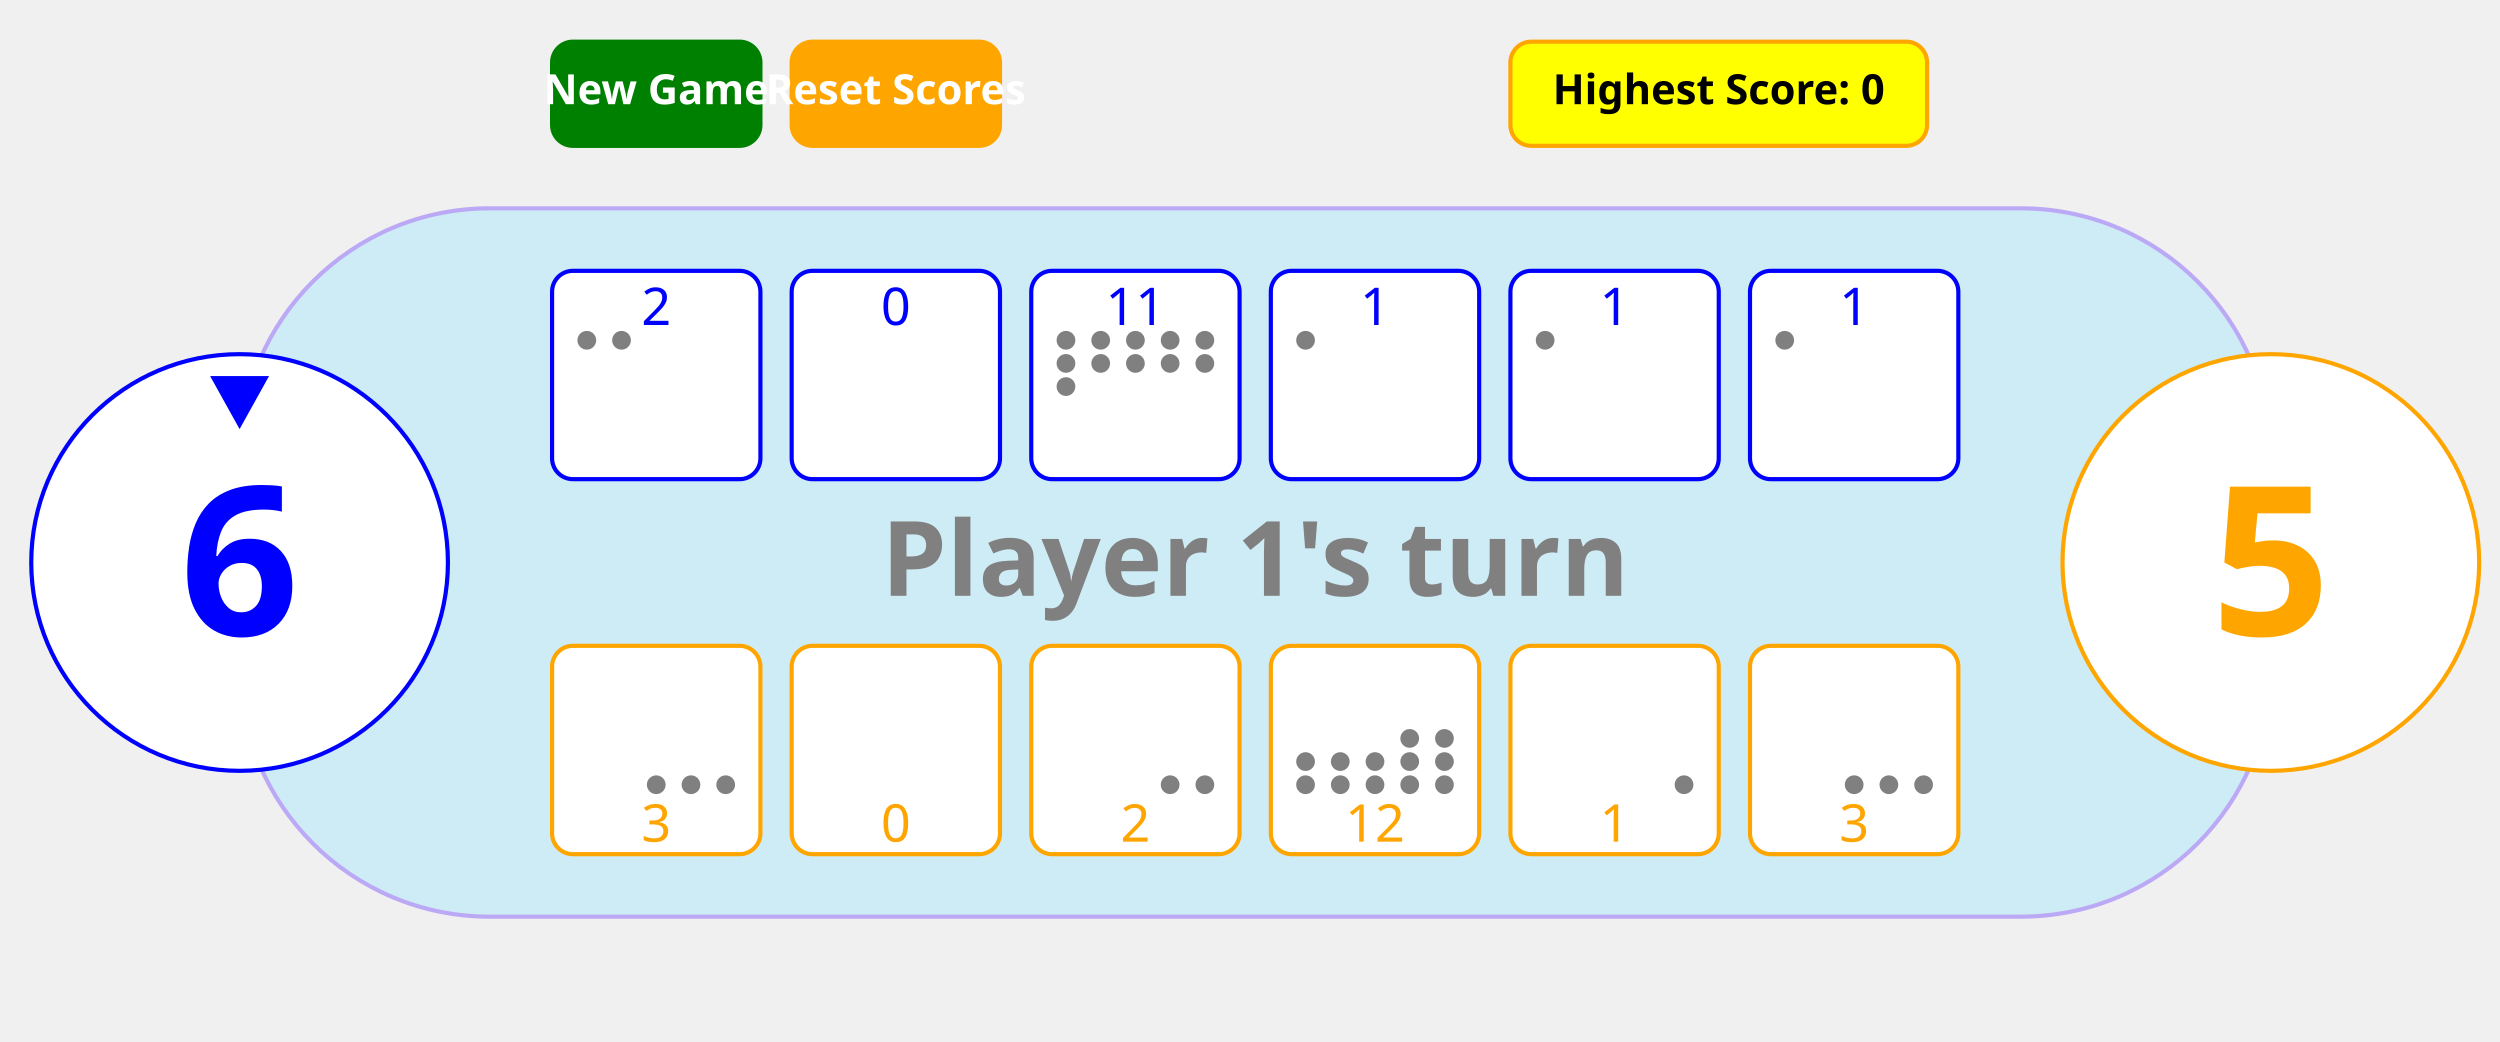
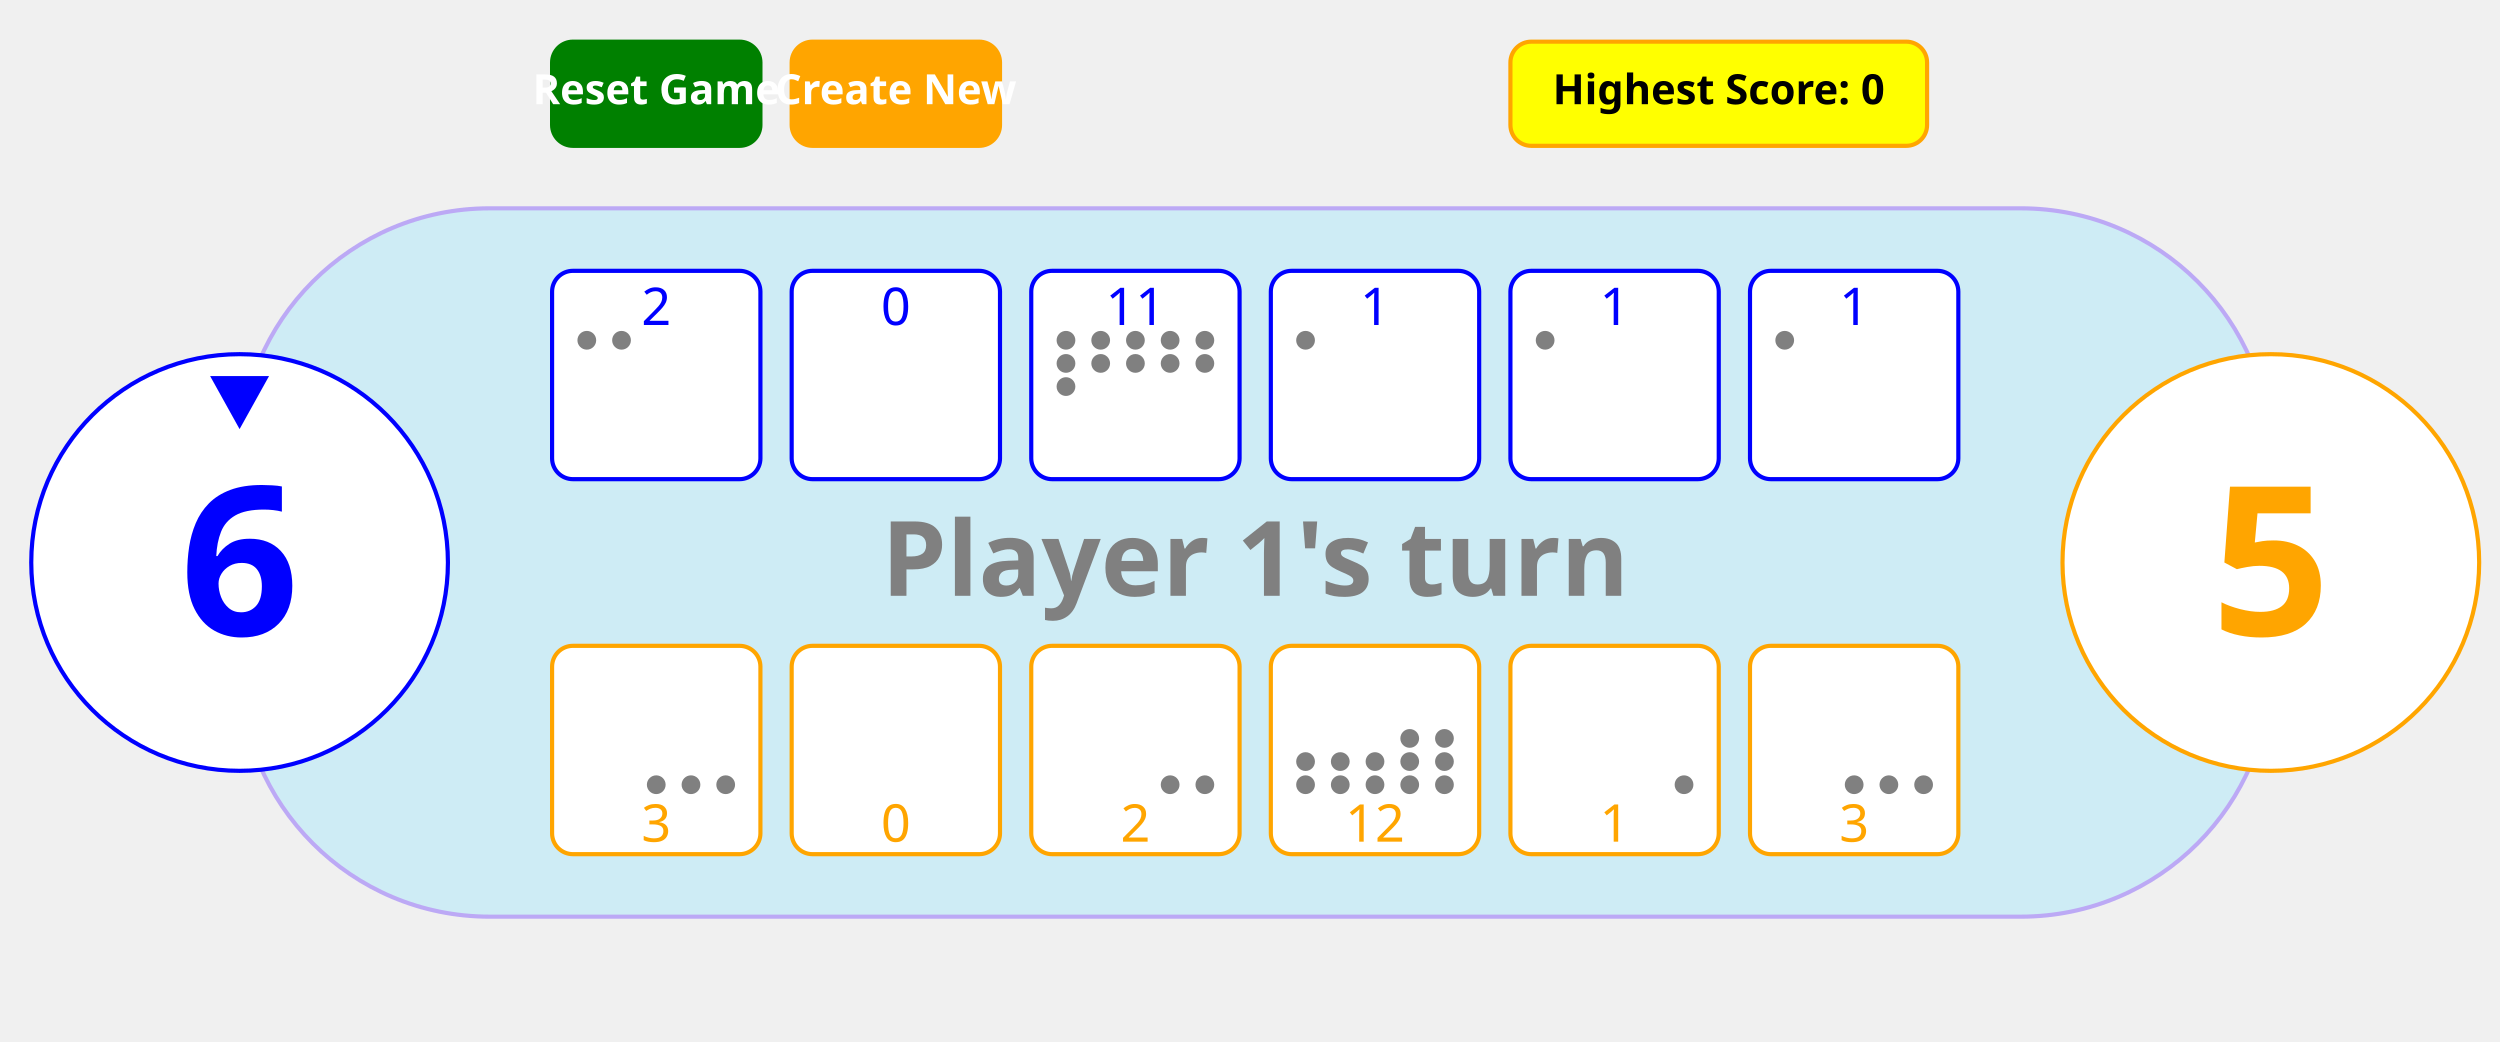
<svg xmlns="http://www.w3.org/2000/svg" xmlns:xlink="http://www.w3.org/1999/xlink" width="1200" height="500">
  <defs>
    <style type="text/css">                    
            @font-face {
            font-family: AgencyFB;
            src: url('agency-fb.ttf');
            }                   
        </style>
    <rect id="houseThisPlayerTemplate" width="100" height="100" rx="10" ry="10" style="fill:white;stroke:blue;stroke-width:2;" />
    <rect id="houseOtherPlayerTemplate" width="100" height="100" rx="10" ry="10" style="fill:white;stroke:orange;stroke-width:2;" />
    <circle id="seedTemplate" r="5" style="fill:grey;stroke:white;" />
    <circle id="storeThisPlayerTemplate" r="100" cx="100" style="fill:white;stroke:blue;stroke-width:2;" />
    <circle id="storeOtherPlayerTemplate" r="100" cx="100" style="fill:white;stroke:orange;stroke-width:2;" />
    <polygon id="triangleTopTemplate" points="0,0 30,0 15,27" style="fill:blue;stroke:white;stroke-width:1">
      <animate attributeType="XML" attributeName="fill" values="blue;white;white;blue" dur="2s" repeatCount="indefinite" />
    </polygon>
    <polygon id="triangleBotTemplate" points="0,27 30,27 15,0" style="fill:blue;stroke:white;stroke-width:1">
      <animate attributeType="XML" attributeName="fill" values="blue;white;white;blue" dur="2s" repeatCount="indefinite" />
    </polygon>
    <polygon id="triangleLeftTemplate" points="0,15 0,-15 -27,0" style="fill:blue;stroke:;stroke-width:1">
      <animate attributeType="XML" attributeName="fill" values="green;#CEECF5;#CEECF5;green" dur="1s" repeatCount="indefinite" />
    </polygon>
    <polygon id="triangleRightTemplate" points="0,15 0,-15 27,0" style="fill:blue;stroke:;stroke-width:1">
      <animate attributeType="XML" attributeName="fill" values="green;#CEECF5;#CEECF5;green" dur="1s" repeatCount="indefinite" />
    </polygon>
  </defs>
  <rect x="115" y="100" id="backgroundFrame" width="975" height="340" rx="120" ry="120" style="fill:#CEECF5;stroke:#BCA9F5;stroke-width:2;" />
  <a href="tryagain">
    <rect x="265" y="20" id="tryAgainButton" width="100" height="50" rx="10" ry="10" style="fill:green;stroke:green;stroke-width:2;" />
-     <text x="315" y="50" text-anchor="middle" font-size="20" style="fill:white;font-weight:bold;font-family:AgencyFB;">New Game</text>
+     <text x="315" y="50" text-anchor="middle" font-size="20" style="fill:white;font-weight:bold;font-family:AgencyFB;">Reset Game</text>
  </a>
  <a href="db/create">
    <rect x="380" y="20" id="startOverButton" width="100" height="50" rx="10" ry="10" style="fill:orange;stroke:orange;stroke-width:2;" />
-     <text x="430" y="50" text-anchor="middle" font-size="20" style="fill:white;font-weight:bold;font-family:AgencyFB;">Reset Scores</text>
+     <text x="430" y="50" text-anchor="middle" font-size="20" style="fill:white;font-weight:bold;font-family:AgencyFB;">Create New</text>
  </a>
  <a href="">
    <rect x="725" y="20" id="startOverButton" width="200" height="50" rx="10" ry="10" style="fill:yellow;stroke:orange;stroke-width:2;" />
    <text x="825" y="50" text-anchor="middle" font-size="20" style="fill:black;font-weight:bold;font-family:AgencyFB;">Highest Score: 0</text>
  </a>
  <g>
    <a href="clicked/1">
      <use x="840" y="130" xlink:href="#houseThisPlayerTemplate" />
      <text x="890" y="156" text-anchor="middle" font-size="25" style="fill:blue;font-family:AgencyFB;">1</text>
    </a>
  </g>
  <g>
    <use x="840" y="310" xlink:href="#houseOtherPlayerTemplate" />
    <text x="890" y="404" text-anchor="middle" font-size="25" style="fill:orange;font-family:AgencyFB;">3</text>
  </g>
  <use x="856.667" y="163.333" xlink:href="#seedTemplate" />
  <use x="923.333" y="376.667" xlink:href="#seedTemplate" />
  <use x="906.667" y="376.667" xlink:href="#seedTemplate" />
  <use x="890" y="376.667" xlink:href="#seedTemplate" />
  <g>
    <a href="clicked/2">
      <use x="725" y="130" xlink:href="#houseThisPlayerTemplate" />
      <text x="775" y="156" text-anchor="middle" font-size="25" style="fill:blue;font-family:AgencyFB;">1</text>
    </a>
  </g>
  <g>
    <use x="725" y="310" xlink:href="#houseOtherPlayerTemplate" />
    <text x="775" y="404" text-anchor="middle" font-size="25" style="fill:orange;font-family:AgencyFB;">1</text>
  </g>
  <use x="741.667" y="163.333" xlink:href="#seedTemplate" />
  <use x="808.333" y="376.667" xlink:href="#seedTemplate" />
  <g>
    <a href="clicked/3">
      <use x="610" y="130" xlink:href="#houseThisPlayerTemplate" />
      <text x="660" y="156" text-anchor="middle" font-size="25" style="fill:blue;font-family:AgencyFB;">1</text>
    </a>
  </g>
  <g>
    <use x="610" y="310" xlink:href="#houseOtherPlayerTemplate" />
    <text x="660" y="404" text-anchor="middle" font-size="25" style="fill:orange;font-family:AgencyFB;">12</text>
  </g>
  <use x="626.667" y="163.333" xlink:href="#seedTemplate" />
  <use x="693.333" y="376.667" xlink:href="#seedTemplate" />
  <use x="676.667" y="376.667" xlink:href="#seedTemplate" />
  <use x="660" y="376.667" xlink:href="#seedTemplate" />
  <use x="643.333" y="376.667" xlink:href="#seedTemplate" />
  <use x="626.667" y="376.667" xlink:href="#seedTemplate" />
  <use x="693.333" y="365.556" xlink:href="#seedTemplate" />
  <use x="676.667" y="365.556" xlink:href="#seedTemplate" />
  <use x="660" y="365.556" xlink:href="#seedTemplate" />
  <use x="643.333" y="365.556" xlink:href="#seedTemplate" />
  <use x="626.667" y="365.556" xlink:href="#seedTemplate" />
  <use x="693.333" y="354.444" xlink:href="#seedTemplate" />
  <use x="676.667" y="354.444" xlink:href="#seedTemplate" />
  <g>
    <a href="clicked/4">
      <use x="495" y="130" xlink:href="#houseThisPlayerTemplate" />
      <text x="545" y="156" text-anchor="middle" font-size="25" style="fill:blue;font-family:AgencyFB;">11</text>
    </a>
  </g>
  <g>
    <use x="495" y="310" xlink:href="#houseOtherPlayerTemplate" />
    <text x="545" y="404" text-anchor="middle" font-size="25" style="fill:orange;font-family:AgencyFB;">2</text>
  </g>
  <use x="511.667" y="163.333" xlink:href="#seedTemplate" />
  <use x="528.333" y="163.333" xlink:href="#seedTemplate" />
  <use x="545" y="163.333" xlink:href="#seedTemplate" />
  <use x="561.667" y="163.333" xlink:href="#seedTemplate" />
  <use x="578.333" y="163.333" xlink:href="#seedTemplate" />
  <use x="511.667" y="174.444" xlink:href="#seedTemplate" />
  <use x="528.333" y="174.444" xlink:href="#seedTemplate" />
  <use x="545" y="174.444" xlink:href="#seedTemplate" />
  <use x="561.667" y="174.444" xlink:href="#seedTemplate" />
  <use x="578.333" y="174.444" xlink:href="#seedTemplate" />
  <use x="511.667" y="185.556" xlink:href="#seedTemplate" />
  <use x="578.333" y="376.667" xlink:href="#seedTemplate" />
  <use x="561.667" y="376.667" xlink:href="#seedTemplate" />
  <g>
    <use x="380" y="130" xlink:href="#houseThisPlayerTemplate" />
    <text x="430" y="156" text-anchor="middle" font-size="25" style="fill:blue;font-family:AgencyFB;">0</text>
  </g>
  <g>
    <use x="380" y="310" xlink:href="#houseOtherPlayerTemplate" />
    <text x="430" y="404" text-anchor="middle" font-size="25" style="fill:orange;font-family:AgencyFB;">0</text>
  </g>
  <g>
    <a href="clicked/6">
      <use x="265" y="130" xlink:href="#houseThisPlayerTemplate" />
      <text x="315" y="156" text-anchor="middle" font-size="25" style="fill:blue;font-family:AgencyFB;">2</text>
    </a>
  </g>
  <g>
    <use x="265" y="310" xlink:href="#houseOtherPlayerTemplate" />
    <text x="315" y="404" text-anchor="middle" font-size="25" style="fill:orange;font-family:AgencyFB;">3</text>
  </g>
  <use x="281.667" y="163.333" xlink:href="#seedTemplate" />
  <use x="298.333" y="163.333" xlink:href="#seedTemplate" />
  <use x="348.333" y="376.667" xlink:href="#seedTemplate" />
  <use x="331.667" y="376.667" xlink:href="#seedTemplate" />
  <use x="315" y="376.667" xlink:href="#seedTemplate" />
  <g>
    <use x="15" y="270" xlink:href="#storeThisPlayerTemplate" />
    <text x="115" y="305" text-anchor="middle" font-size="100" style="fill:blue;font-weight:bold;font-family:AgencyFB;">6</text>
  </g>
  <g>
    <use x="990" y="270" xlink:href="#storeOtherPlayerTemplate" />
    <text x="1090" y="305" text-anchor="middle" font-size="100" style="fill:orange;font-weight:bold;font-family:AgencyFB;">5</text>
  </g>
  <text x="602.5" y="286" text-anchor="middle" font-size="50" style="fill:grey;font-weight:bold;font-family:AgencyFB;">Player 1's turn</text>
  <use x="100" y="180" xlink:href="#triangleTopTemplate" />
</svg>
